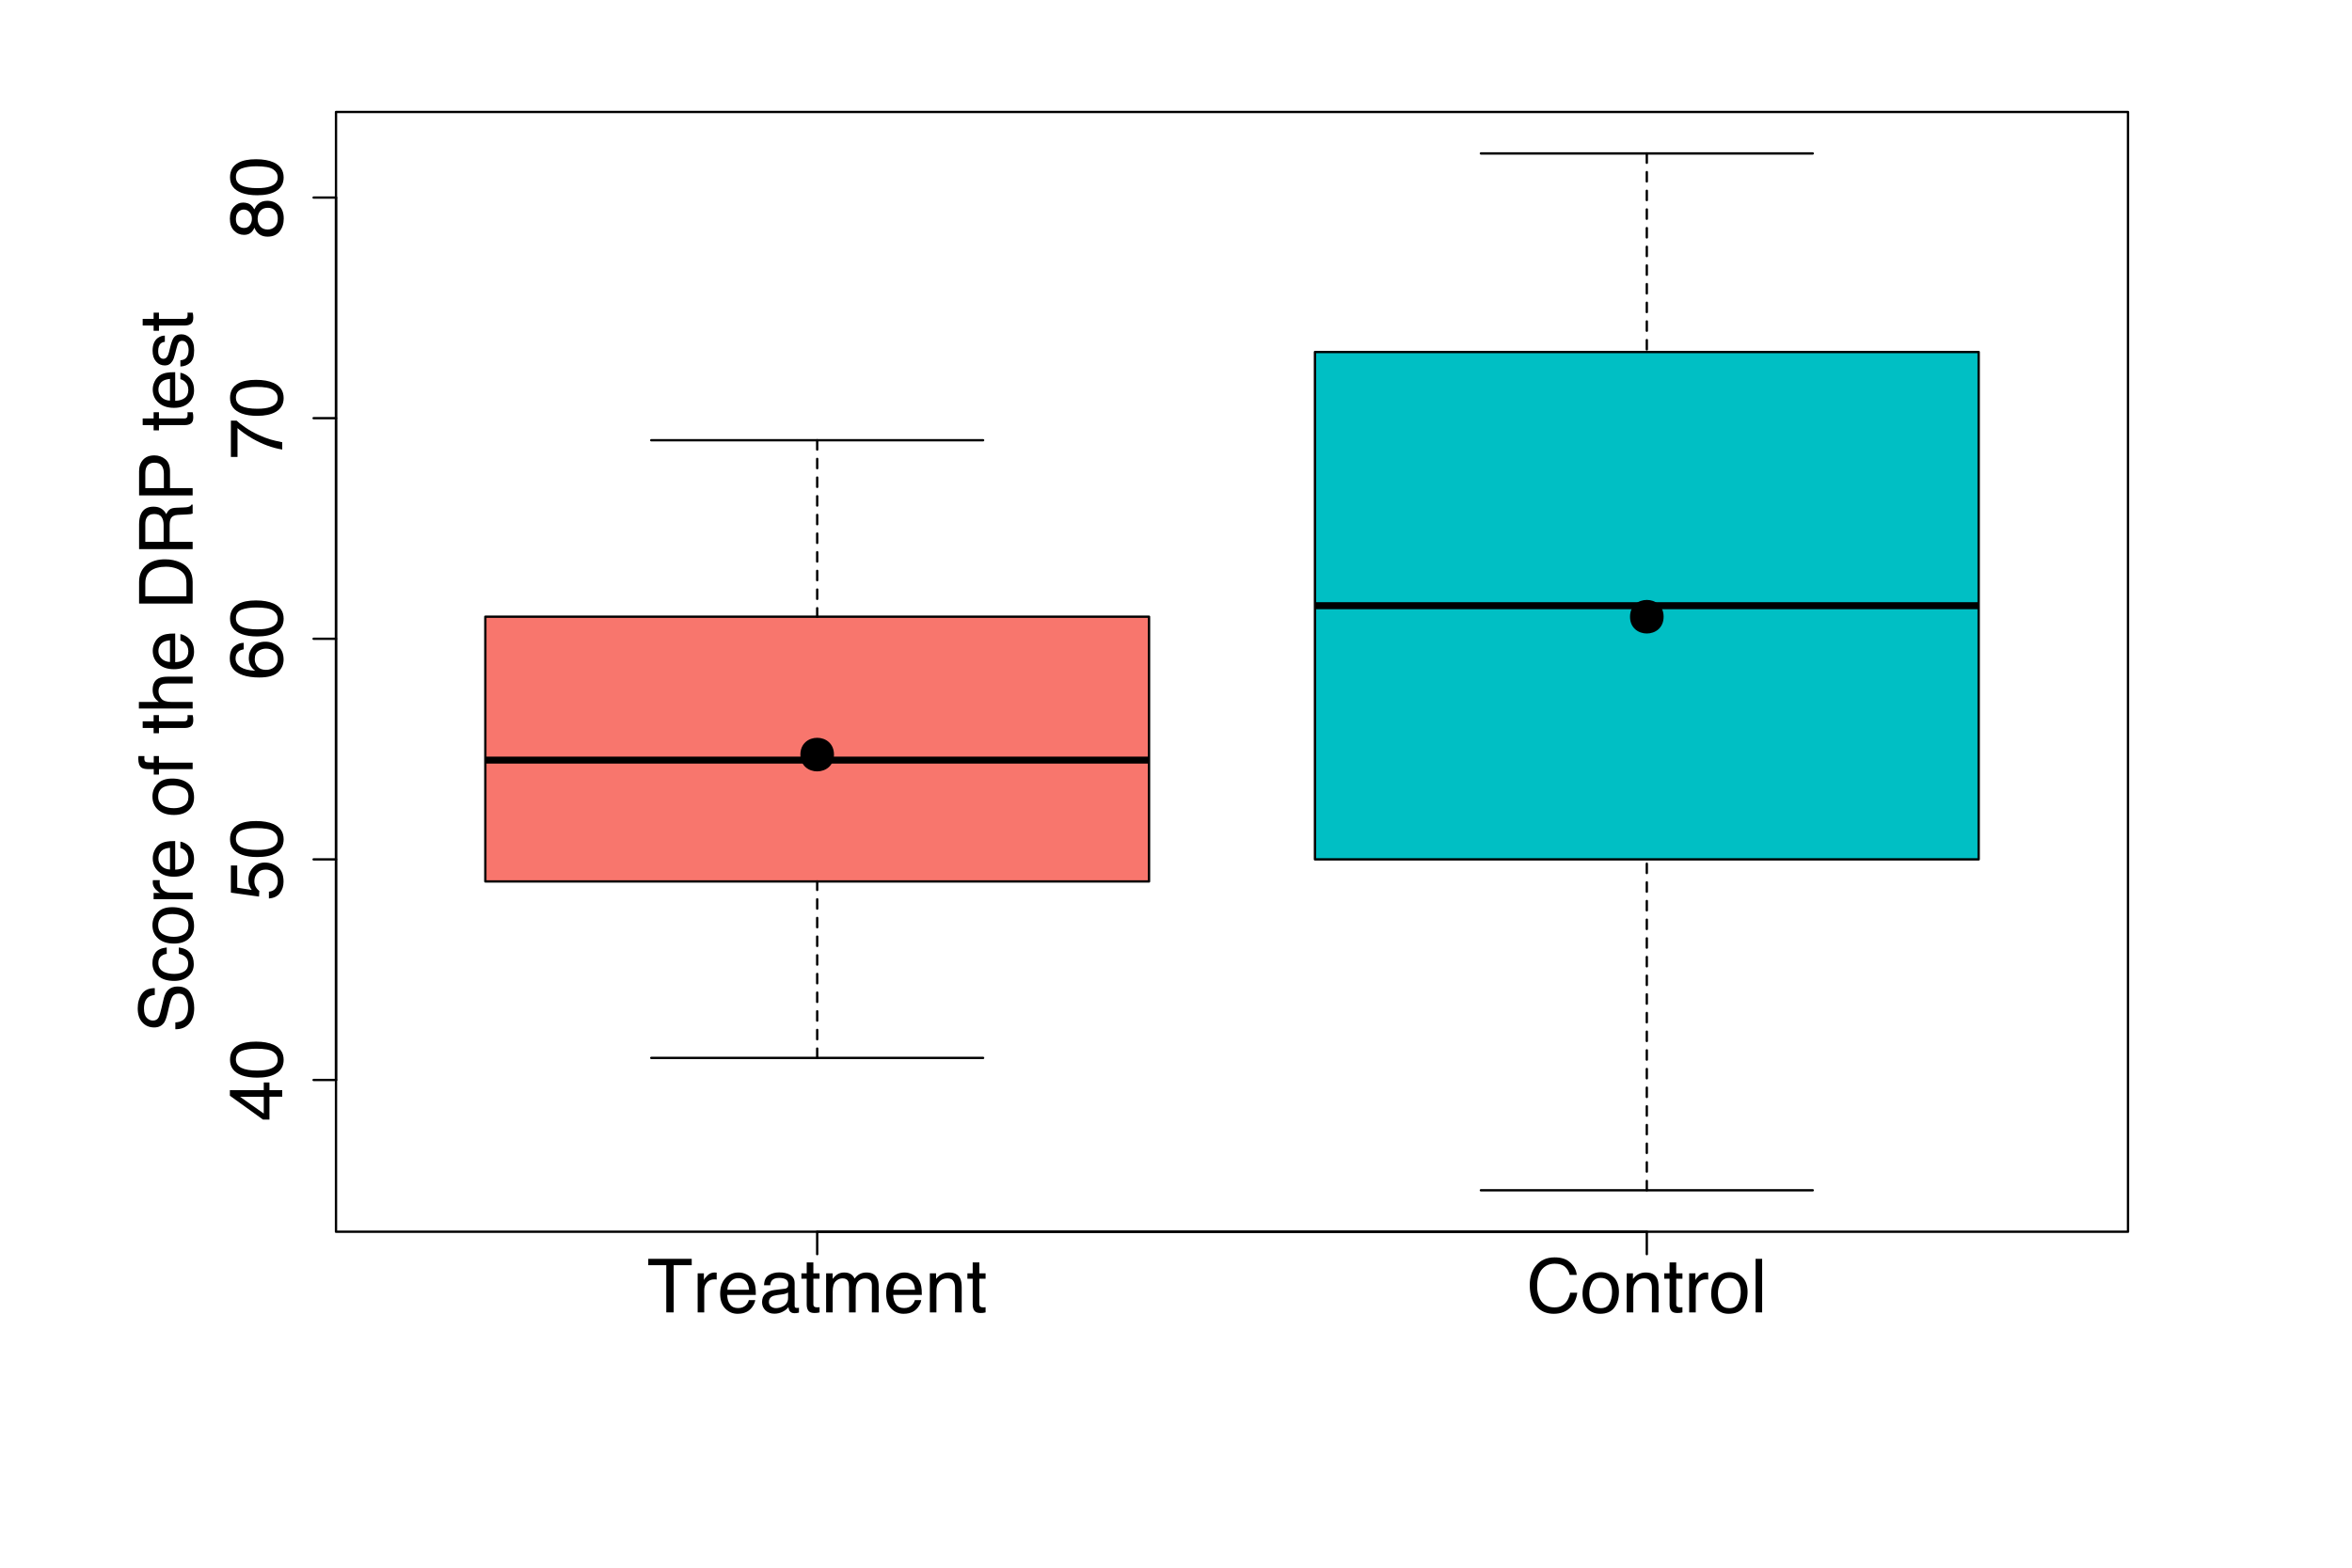
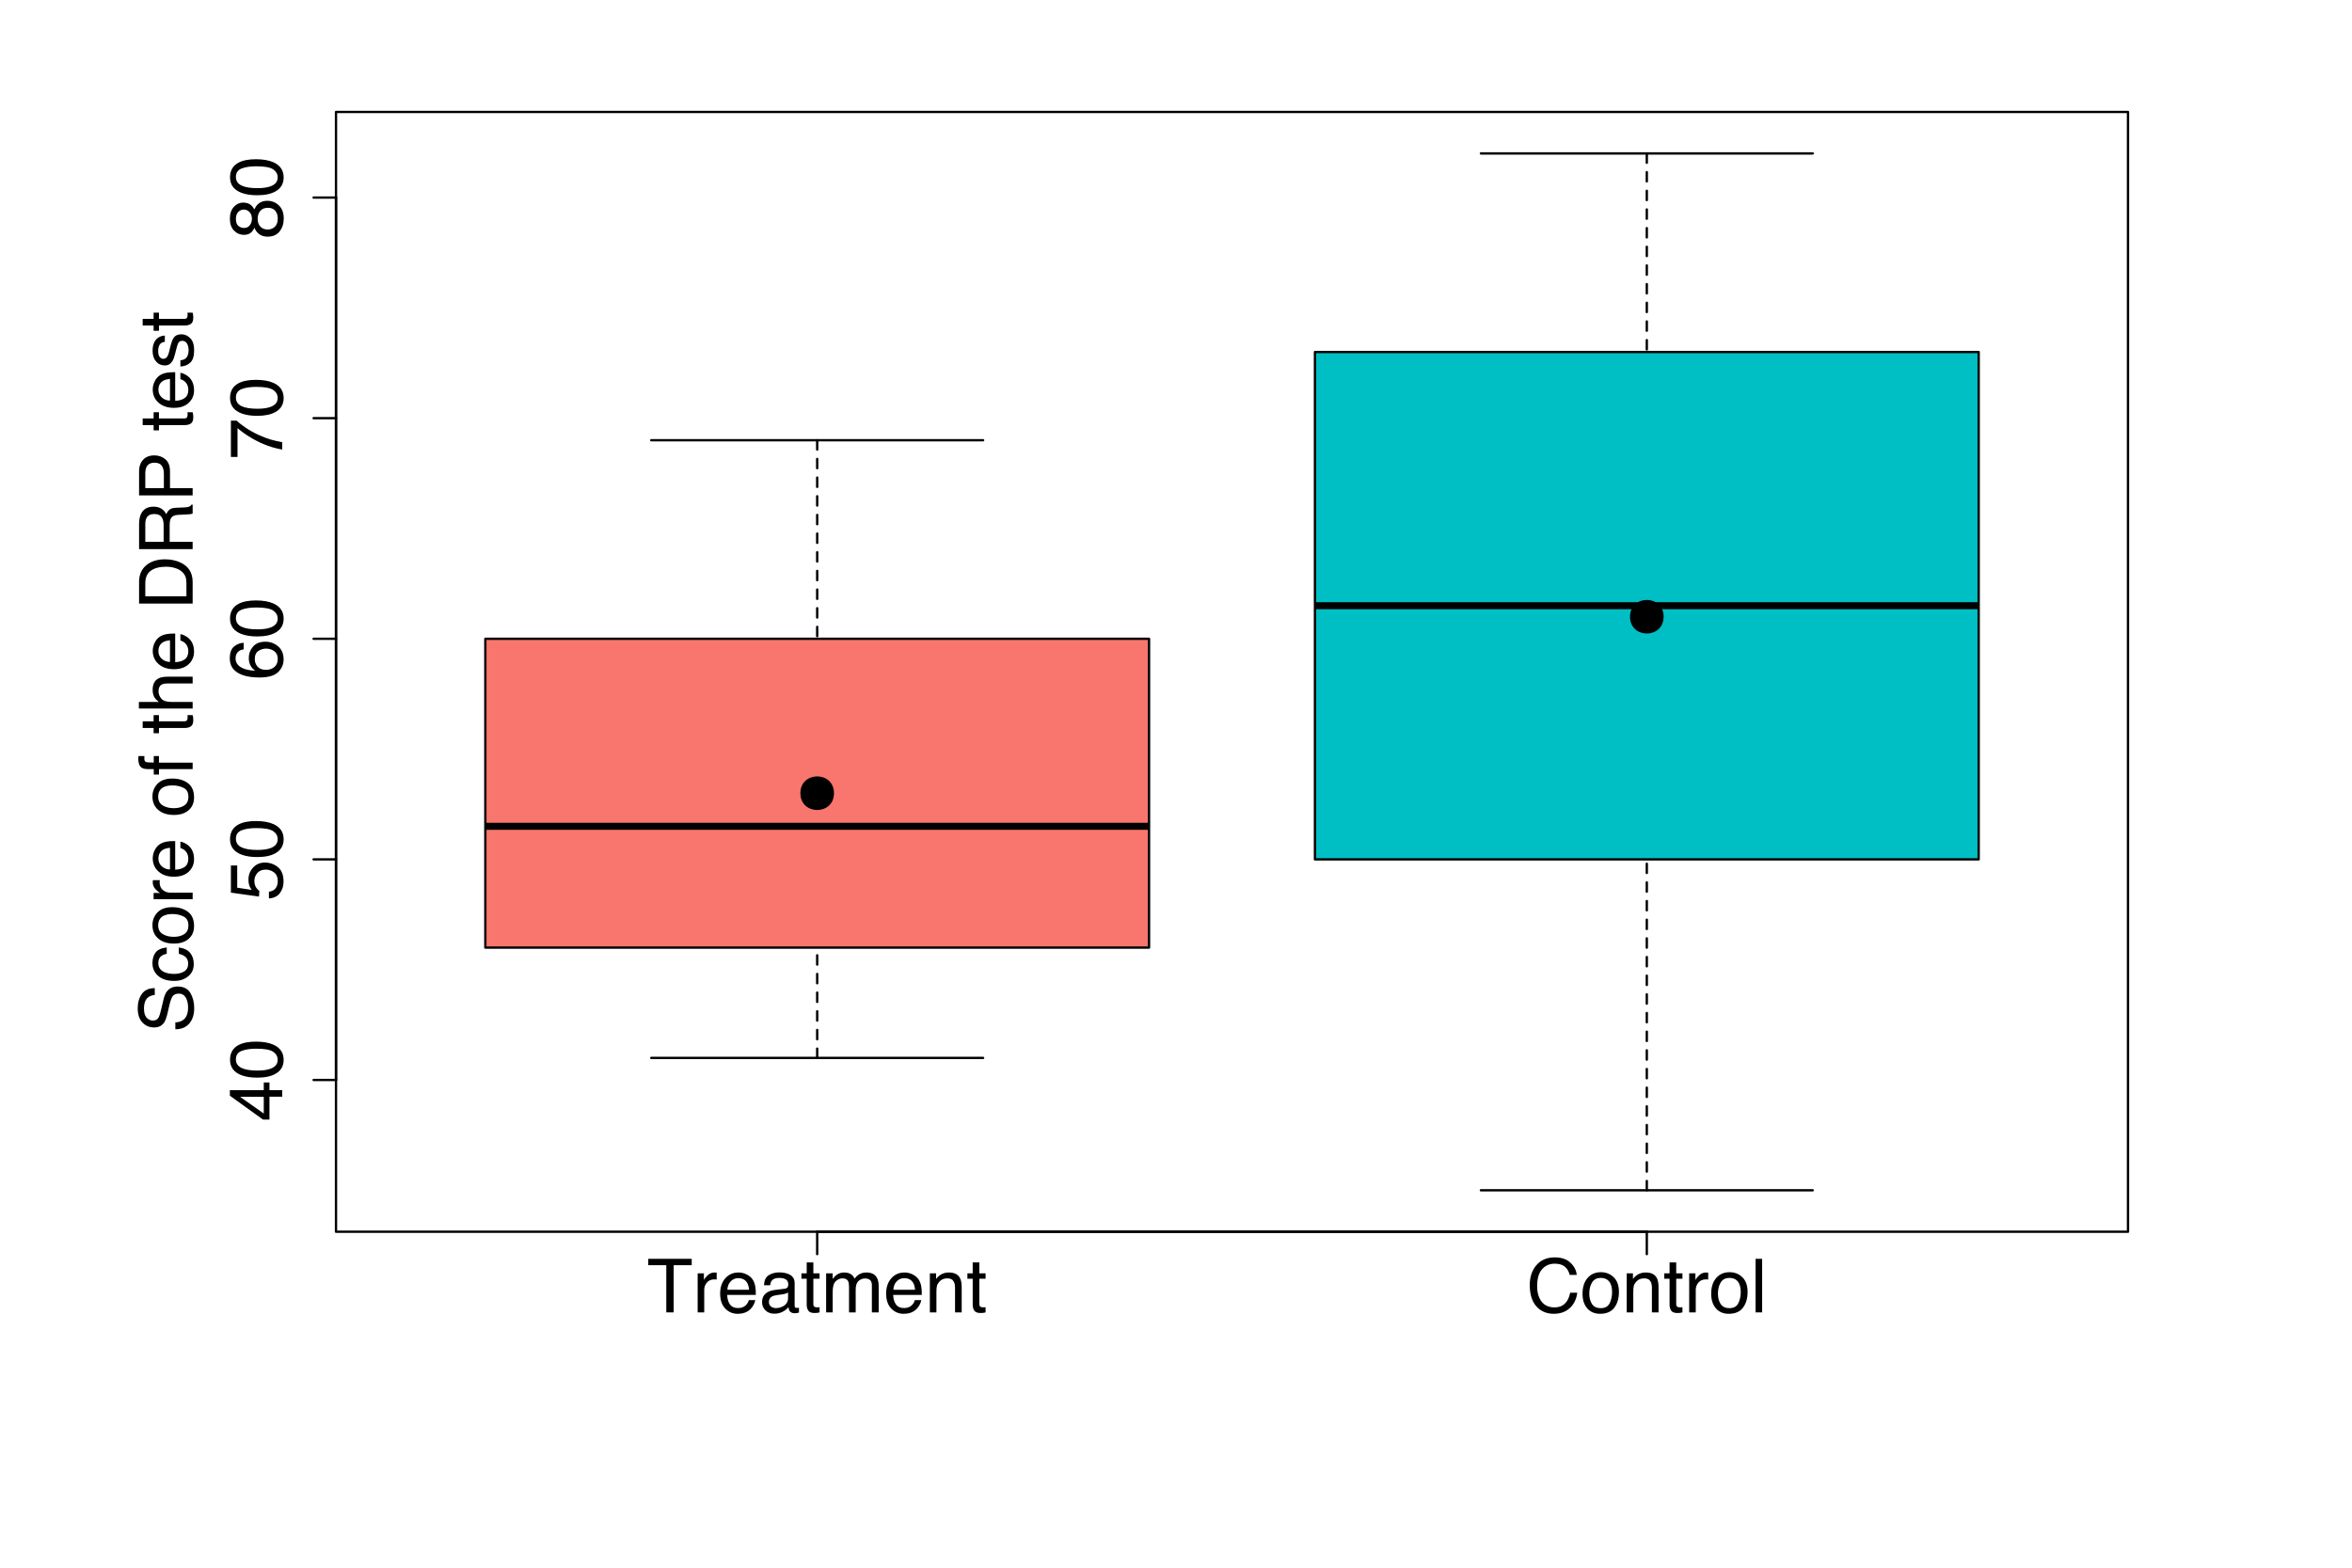
<svg xmlns="http://www.w3.org/2000/svg" xmlns:xlink="http://www.w3.org/1999/xlink" width="756pt" height="504pt" viewBox="0 0 756 504" version="1.1">
  <defs>
    <g>
      <symbol overflow="visible" id="glyph0-0">
        <path style="stroke:none;" d="M 0.781 0 L 0.781 -17.219 L 14.438 -17.219 L 14.438 0 Z M 12.281 -2.156 L 12.281 -15.062 L 2.938 -15.062 L 2.938 -2.156 Z M 12.281 -2.156 " />
      </symbol>
      <symbol overflow="visible" id="glyph0-1">
        <path style="stroke:none;" d="M 14.359 -17.219 L 14.359 -15.172 L 8.562 -15.172 L 8.562 0 L 6.188 0 L 6.188 -15.172 L 0.391 -15.172 L 0.391 -17.219 Z M 14.359 -17.219 " />
      </symbol>
      <symbol overflow="visible" id="glyph0-2">
        <path style="stroke:none;" d="M 1.609 -12.547 L 3.609 -12.547 L 3.609 -10.391 C 3.773 -10.805 4.176 -11.316 4.812 -11.922 C 5.457 -12.523 6.195 -12.828 7.031 -12.828 C 7.07 -12.828 7.141 -12.82 7.234 -12.812 C 7.328 -12.812 7.488 -12.801 7.719 -12.781 L 7.719 -10.547 C 7.594 -10.566 7.473 -10.582 7.359 -10.594 C 7.254 -10.602 7.141 -10.609 7.016 -10.609 C 5.953 -10.609 5.133 -10.266 4.562 -9.578 C 4 -8.898 3.719 -8.113 3.719 -7.219 L 3.719 0 L 1.609 0 Z M 1.609 -12.547 " />
      </symbol>
      <symbol overflow="visible" id="glyph0-3">
        <path style="stroke:none;" d="M 6.781 -12.828 C 7.664 -12.828 8.523 -12.617 9.359 -12.203 C 10.203 -11.785 10.844 -11.242 11.281 -10.578 C 11.695 -9.953 11.977 -9.219 12.125 -8.375 C 12.25 -7.789 12.312 -6.867 12.312 -5.609 L 3.109 -5.609 C 3.148 -4.328 3.453 -3.301 4.016 -2.531 C 4.578 -1.77 5.445 -1.391 6.625 -1.391 C 7.727 -1.391 8.609 -1.75 9.266 -2.469 C 9.641 -2.895 9.906 -3.383 10.062 -3.938 L 12.125 -3.938 C 12.07 -3.477 11.891 -2.961 11.578 -2.391 C 11.273 -1.828 10.93 -1.367 10.547 -1.016 C 9.91 -0.391 9.117 0.035 8.172 0.266 C 7.66 0.391 7.086 0.453 6.453 0.453 C 4.891 0.453 3.562 -0.113 2.469 -1.25 C 1.383 -2.395 0.844 -3.988 0.844 -6.031 C 0.844 -8.051 1.391 -9.688 2.484 -10.938 C 3.578 -12.195 5.008 -12.828 6.781 -12.828 Z M 10.141 -7.281 C 10.055 -8.195 9.859 -8.926 9.547 -9.469 C 8.961 -10.488 7.992 -11 6.641 -11 C 5.672 -11 4.859 -10.645 4.203 -9.938 C 3.547 -9.238 3.203 -8.352 3.172 -7.281 Z M 6.578 -12.859 Z M 6.578 -12.859 " />
      </symbol>
      <symbol overflow="visible" id="glyph0-4">
        <path style="stroke:none;" d="M 3.172 -3.344 C 3.172 -2.727 3.391 -2.242 3.828 -1.891 C 4.273 -1.547 4.805 -1.375 5.422 -1.375 C 6.16 -1.375 6.879 -1.547 7.578 -1.891 C 8.742 -2.461 9.328 -3.395 9.328 -4.688 L 9.328 -6.391 C 9.066 -6.223 8.734 -6.082 8.328 -5.969 C 7.922 -5.863 7.523 -5.789 7.141 -5.75 L 5.859 -5.578 C 5.098 -5.473 4.523 -5.312 4.141 -5.094 C 3.492 -4.727 3.172 -4.145 3.172 -3.344 Z M 8.281 -7.609 C 8.758 -7.672 9.082 -7.875 9.25 -8.219 C 9.344 -8.406 9.391 -8.676 9.391 -9.031 C 9.391 -9.75 9.133 -10.27 8.625 -10.594 C 8.113 -10.914 7.379 -11.078 6.422 -11.078 C 5.316 -11.078 4.535 -10.781 4.078 -10.188 C 3.816 -9.852 3.648 -9.363 3.578 -8.719 L 1.609 -8.719 C 1.648 -10.27 2.148 -11.348 3.109 -11.953 C 4.078 -12.555 5.195 -12.859 6.469 -12.859 C 7.945 -12.859 9.145 -12.578 10.062 -12.016 C 10.977 -11.453 11.438 -10.578 11.438 -9.391 L 11.438 -2.156 C 11.438 -1.938 11.477 -1.758 11.562 -1.625 C 11.656 -1.5 11.848 -1.438 12.141 -1.438 C 12.234 -1.438 12.336 -1.441 12.453 -1.453 C 12.578 -1.461 12.703 -1.477 12.828 -1.5 L 12.828 0.062 C 12.504 0.156 12.254 0.211 12.078 0.234 C 11.91 0.254 11.676 0.266 11.375 0.266 C 10.656 0.266 10.129 0.008 9.797 -0.5 C 9.629 -0.781 9.508 -1.172 9.438 -1.672 C 9.008 -1.109 8.391 -0.617 7.578 -0.203 C 6.773 0.211 5.891 0.422 4.922 0.422 C 3.754 0.422 2.801 0.066 2.062 -0.641 C 1.332 -1.348 0.969 -2.234 0.969 -3.297 C 0.969 -4.461 1.328 -5.363 2.047 -6 C 2.773 -6.645 3.727 -7.039 4.906 -7.188 Z M 6.531 -12.859 Z M 6.531 -12.859 " />
      </symbol>
      <symbol overflow="visible" id="glyph0-5">
        <path style="stroke:none;" d="M 1.969 -16.062 L 4.109 -16.062 L 4.109 -12.547 L 6.109 -12.547 L 6.109 -10.828 L 4.109 -10.828 L 4.109 -2.641 C 4.109 -2.203 4.254 -1.91 4.547 -1.766 C 4.711 -1.672 4.988 -1.625 5.375 -1.625 C 5.469 -1.625 5.57 -1.625 5.688 -1.625 C 5.812 -1.633 5.953 -1.648 6.109 -1.672 L 6.109 0 C 5.867 0.07 5.613 0.125 5.344 0.156 C 5.082 0.188 4.801 0.203 4.5 0.203 C 3.52 0.203 2.852 -0.047 2.5 -0.547 C 2.145 -1.055 1.969 -1.711 1.969 -2.516 L 1.969 -10.828 L 0.266 -10.828 L 0.266 -12.547 L 1.969 -12.547 Z M 1.969 -16.062 " />
      </symbol>
      <symbol overflow="visible" id="glyph0-6">
        <path style="stroke:none;" d="M 1.547 -12.547 L 3.641 -12.547 L 3.641 -10.766 C 4.141 -11.391 4.594 -11.844 5 -12.125 C 5.688 -12.594 6.473 -12.828 7.359 -12.828 C 8.359 -12.828 9.164 -12.582 9.781 -12.094 C 10.125 -11.812 10.438 -11.398 10.719 -10.859 C 11.188 -11.523 11.734 -12.02 12.359 -12.344 C 12.992 -12.664 13.707 -12.828 14.5 -12.828 C 16.188 -12.828 17.332 -12.219 17.938 -11 C 18.27 -10.344 18.438 -9.461 18.438 -8.359 L 18.438 0 L 16.25 0 L 16.25 -8.719 C 16.25 -9.551 16.035 -10.125 15.609 -10.438 C 15.191 -10.75 14.688 -10.906 14.094 -10.906 C 13.258 -10.906 12.539 -10.629 11.938 -10.078 C 11.344 -9.523 11.047 -8.598 11.047 -7.297 L 11.047 0 L 8.906 0 L 8.906 -8.188 C 8.906 -9.039 8.805 -9.664 8.609 -10.062 C 8.285 -10.645 7.688 -10.938 6.812 -10.938 C 6.008 -10.938 5.281 -10.625 4.625 -10 C 3.977 -9.383 3.656 -8.27 3.656 -6.656 L 3.656 0 L 1.547 0 Z M 1.547 -12.547 " />
      </symbol>
      <symbol overflow="visible" id="glyph0-7">
        <path style="stroke:none;" d="M 1.547 -12.547 L 3.547 -12.547 L 3.547 -10.766 C 4.141 -11.504 4.77 -12.031 5.438 -12.344 C 6.102 -12.664 6.844 -12.828 7.656 -12.828 C 9.438 -12.828 10.641 -12.207 11.266 -10.969 C 11.609 -10.289 11.781 -9.316 11.781 -8.047 L 11.781 0 L 9.641 0 L 9.641 -7.906 C 9.641 -8.676 9.523 -9.297 9.297 -9.766 C 8.922 -10.547 8.238 -10.938 7.25 -10.938 C 6.75 -10.938 6.344 -10.883 6.031 -10.781 C 5.445 -10.613 4.938 -10.27 4.5 -9.75 C 4.145 -9.332 3.914 -8.906 3.812 -8.469 C 3.707 -8.031 3.656 -7.398 3.656 -6.578 L 3.656 0 L 1.547 0 Z M 6.5 -12.859 Z M 6.5 -12.859 " />
      </symbol>
      <symbol overflow="visible" id="glyph0-8">
        <path style="stroke:none;" d="M 9.078 -17.688 C 11.266 -17.688 12.957 -17.109 14.156 -15.953 C 15.363 -14.805 16.031 -13.504 16.156 -12.047 L 13.891 -12.047 C 13.629 -13.16 13.113 -14.039 12.344 -14.688 C 11.57 -15.332 10.492 -15.656 9.109 -15.656 C 7.41 -15.656 6.039 -15.055 5 -13.859 C 3.957 -12.672 3.438 -10.848 3.438 -8.391 C 3.438 -6.379 3.906 -4.742 4.844 -3.484 C 5.789 -2.234 7.195 -1.609 9.062 -1.609 C 10.781 -1.609 12.086 -2.27 12.984 -3.594 C 13.461 -4.281 13.816 -5.191 14.047 -6.328 L 16.328 -6.328 C 16.117 -4.516 15.445 -2.992 14.312 -1.766 C 12.945 -0.285 11.102 0.453 8.781 0.453 C 6.781 0.453 5.098 -0.156 3.734 -1.375 C 1.953 -2.977 1.062 -5.453 1.062 -8.797 C 1.062 -11.328 1.734 -13.406 3.078 -15.031 C 4.523 -16.801 6.523 -17.688 9.078 -17.688 Z M 8.609 -17.688 Z M 8.609 -17.688 " />
      </symbol>
      <symbol overflow="visible" id="glyph0-9">
        <path style="stroke:none;" d="M 6.531 -1.359 C 7.926 -1.359 8.883 -1.883 9.406 -2.938 C 9.926 -4 10.188 -5.18 10.188 -6.484 C 10.188 -7.648 10 -8.602 9.625 -9.344 C 9.031 -10.5 8.004 -11.078 6.547 -11.078 C 5.266 -11.078 4.328 -10.582 3.734 -9.594 C 3.148 -8.613 2.859 -7.426 2.859 -6.031 C 2.859 -4.695 3.148 -3.582 3.734 -2.688 C 4.328 -1.801 5.258 -1.359 6.531 -1.359 Z M 6.609 -12.922 C 8.223 -12.922 9.586 -12.379 10.703 -11.297 C 11.828 -10.223 12.391 -8.641 12.391 -6.547 C 12.391 -4.516 11.895 -2.836 10.906 -1.516 C 9.926 -0.203 8.398 0.453 6.328 0.453 C 4.598 0.453 3.223 -0.129 2.203 -1.297 C 1.191 -2.461 0.688 -4.031 0.688 -6 C 0.688 -8.113 1.223 -9.797 2.297 -11.047 C 3.367 -12.297 4.805 -12.922 6.609 -12.922 Z M 6.547 -12.859 Z M 6.547 -12.859 " />
      </symbol>
      <symbol overflow="visible" id="glyph0-10">
        <path style="stroke:none;" d="M 1.609 -17.219 L 3.719 -17.219 L 3.719 0 L 1.609 0 Z M 1.609 -17.219 " />
      </symbol>
      <symbol overflow="visible" id="glyph1-0">
        <path style="stroke:none;" d="M 0 -0.781 L -17.219 -0.781 L -17.219 -14.438 L 0 -14.438 Z M -2.156 -12.281 L -15.062 -12.281 L -15.062 -2.938 L -2.156 -2.938 Z M -2.156 -12.281 " />
      </symbol>
      <symbol overflow="visible" id="glyph1-1">
        <path style="stroke:none;" d="M -5.938 -7.938 L -13.547 -7.938 L -5.938 -2.562 Z M 0 -7.969 L -4.109 -7.969 L -4.109 -0.609 L -6.172 -0.609 L -16.828 -8.297 L -16.828 -10.078 L -5.938 -10.078 L -5.938 -12.547 L -4.109 -12.547 L -4.109 -10.078 L 0 -10.078 Z M 0 -7.969 " />
      </symbol>
      <symbol overflow="visible" id="glyph1-2">
        <path style="stroke:none;" d="M -16.781 -6.5 C -16.781 -8.664 -15.883 -10.234 -14.094 -11.203 C -12.719 -11.953 -10.828 -12.328 -8.422 -12.328 C -6.141 -12.328 -4.25 -11.988 -2.75 -11.312 C -0.613 -10.32 0.453 -8.711 0.453 -6.484 C 0.453 -4.461 -0.422 -2.961 -2.172 -1.984 C -3.629 -1.16 -5.586 -0.75 -8.047 -0.75 C -9.953 -0.75 -11.594 -0.992 -12.969 -1.484 C -15.508 -2.41 -16.781 -4.082 -16.781 -6.5 Z M -1.469 -6.469 C -1.469 -7.562 -1.953 -8.43 -2.922 -9.078 C -3.891 -9.734 -5.691 -10.062 -8.328 -10.062 C -10.234 -10.062 -11.801 -9.828 -13.031 -9.359 C -14.27 -8.891 -14.891 -7.977 -14.891 -6.625 C -14.891 -5.383 -14.301 -4.473 -13.125 -3.891 C -11.957 -3.316 -10.238 -3.031 -7.969 -3.031 C -6.258 -3.031 -4.883 -3.219 -3.844 -3.594 C -2.258 -4.156 -1.469 -5.113 -1.469 -6.469 Z M -1.469 -6.469 " />
      </symbol>
      <symbol overflow="visible" id="glyph1-3">
        <path style="stroke:none;" d="M -4.281 -2.969 C -3.07 -3.102 -2.238 -3.66 -1.781 -4.641 C -1.551 -5.141 -1.438 -5.719 -1.438 -6.375 C -1.438 -7.625 -1.832 -8.551 -2.625 -9.156 C -3.426 -9.758 -4.312 -10.062 -5.281 -10.062 C -6.445 -10.062 -7.348 -9.703 -7.984 -8.984 C -8.629 -8.266 -8.953 -7.406 -8.953 -6.406 C -8.953 -5.688 -8.812 -5.066 -8.531 -4.547 C -8.25 -4.023 -7.859 -3.582 -7.359 -3.219 L -7.469 -1.391 L -16.5 -2.656 L -16.5 -11.375 L -14.469 -11.375 L -14.469 -4.25 L -9.797 -3.531 C -10.098 -3.914 -10.32 -4.285 -10.469 -4.641 C -10.727 -5.266 -10.859 -5.988 -10.859 -6.812 C -10.859 -8.352 -10.359 -9.656 -9.359 -10.719 C -8.367 -11.789 -7.113 -12.328 -5.594 -12.328 C -4.008 -12.328 -2.609 -11.836 -1.391 -10.859 C -0.18 -9.879 0.422 -8.316 0.422 -6.172 C 0.422 -4.797 0.035 -3.582 -0.734 -2.531 C -1.504 -1.488 -2.688 -0.906 -4.281 -0.781 Z M -4.281 -2.969 " />
      </symbol>
      <symbol overflow="visible" id="glyph1-4">
        <path style="stroke:none;" d="M -16.859 -7.016 C -16.859 -8.891 -16.367 -10.195 -15.391 -10.938 C -14.422 -11.676 -13.422 -12.047 -12.391 -12.047 L -12.391 -9.969 C -13.055 -9.844 -13.578 -9.641 -13.953 -9.359 C -14.648 -8.859 -15 -8.094 -15 -7.062 C -15 -5.875 -14.453 -4.93 -13.359 -4.234 C -12.273 -3.547 -10.719 -3.16 -8.688 -3.078 C -9.395 -3.566 -9.926 -4.176 -10.281 -4.906 C -10.594 -5.582 -10.75 -6.332 -10.75 -7.156 C -10.75 -8.562 -10.297 -9.785 -9.391 -10.828 C -8.492 -11.879 -7.156 -12.406 -5.375 -12.406 C -3.852 -12.406 -2.504 -11.91 -1.328 -10.922 C -0.148 -9.93 0.438 -8.52 0.438 -6.688 C 0.438 -5.113 -0.156 -3.754 -1.344 -2.609 C -2.539 -1.473 -4.551 -0.906 -7.375 -0.906 C -9.457 -0.906 -11.227 -1.16 -12.688 -1.672 C -15.469 -2.641 -16.859 -4.422 -16.859 -7.016 Z M -1.438 -6.875 C -1.438 -7.977 -1.812 -8.805 -2.562 -9.359 C -3.312 -9.91 -4.191 -10.188 -5.203 -10.188 C -6.066 -10.188 -6.883 -9.938 -7.656 -9.438 C -8.438 -8.945 -8.828 -8.055 -8.828 -6.766 C -8.828 -5.859 -8.523 -5.062 -7.922 -4.375 C -7.316 -3.695 -6.41 -3.359 -5.203 -3.359 C -4.141 -3.359 -3.242 -3.664 -2.516 -4.281 C -1.797 -4.906 -1.438 -5.77 -1.438 -6.875 Z M -1.438 -6.875 " />
      </symbol>
      <symbol overflow="visible" id="glyph1-5">
        <path style="stroke:none;" d="M -16.5 -12.547 L -14.656 -12.547 C -14.133 -12.016 -13.223 -11.301 -11.922 -10.406 C -10.629 -9.508 -9.234 -8.719 -7.734 -8.031 C -6.273 -7.352 -4.941 -6.836 -3.734 -6.484 C -2.961 -6.254 -1.719 -5.961 0 -5.609 L 0 -3.266 C -3.207 -3.797 -6.395 -4.969 -9.562 -6.781 C -11.426 -7.852 -13.031 -8.977 -14.375 -10.156 L -14.375 -0.875 L -16.5 -0.875 Z M -16.5 -12.547 " />
      </symbol>
      <symbol overflow="visible" id="glyph1-6">
        <path style="stroke:none;" d="M -9.75 -6.531 C -9.75 -7.457 -10.008 -8.18 -10.531 -8.703 C -11.051 -9.234 -11.672 -9.5 -12.391 -9.5 C -13.016 -9.5 -13.586 -9.25 -14.109 -8.75 C -14.629 -8.25 -14.891 -7.484 -14.891 -6.453 C -14.891 -5.441 -14.629 -4.707 -14.109 -4.25 C -13.586 -3.801 -12.973 -3.578 -12.266 -3.578 C -11.484 -3.578 -10.867 -3.867 -10.422 -4.453 C -9.973 -5.035 -9.75 -5.727 -9.75 -6.531 Z M -1.438 -6.656 C -1.438 -7.633 -1.703 -8.445 -2.234 -9.094 C -2.766 -9.738 -3.551 -10.062 -4.594 -10.062 C -5.676 -10.062 -6.5 -9.727 -7.062 -9.062 C -7.625 -8.395 -7.906 -7.539 -7.906 -6.5 C -7.906 -5.5 -7.617 -4.676 -7.047 -4.031 C -6.473 -3.395 -5.68 -3.078 -4.672 -3.078 C -3.797 -3.078 -3.035 -3.367 -2.391 -3.953 C -1.754 -4.535 -1.438 -5.438 -1.438 -6.656 Z M -8.938 -3.656 C -9.188 -3.07 -9.484 -2.613 -9.828 -2.281 C -10.453 -1.664 -11.266 -1.359 -12.266 -1.359 C -13.516 -1.359 -14.586 -1.812 -15.484 -2.719 C -16.379 -3.625 -16.828 -4.91 -16.828 -6.578 C -16.828 -8.18 -16.398 -9.441 -15.547 -10.359 C -14.703 -11.273 -13.719 -11.734 -12.594 -11.734 C -11.539 -11.734 -10.691 -11.469 -10.047 -10.938 C -9.68 -10.633 -9.32 -10.172 -8.969 -9.547 C -8.645 -10.242 -8.273 -10.789 -7.859 -11.188 C -7.078 -11.938 -6.062 -12.312 -4.812 -12.312 C -3.344 -12.312 -2.094 -11.812 -1.062 -10.812 C -0.031 -9.82 0.484 -8.422 0.484 -6.609 C 0.484 -4.973 0.039 -3.594 -0.844 -2.469 C -1.738 -1.344 -3.031 -0.781 -4.719 -0.781 C -5.707 -0.781 -6.562 -1.02 -7.281 -1.5 C -8.008 -1.988 -8.562 -2.707 -8.938 -3.656 Z M -8.938 -3.656 " />
      </symbol>
      <symbol overflow="visible" id="glyph1-7">
        <path style="stroke:none;" d="M -5.562 -3.359 C -4.582 -3.41 -3.785 -3.641 -3.172 -4.047 C -2.035 -4.816 -1.469 -6.18 -1.469 -8.141 C -1.469 -9.016 -1.594 -9.812 -1.844 -10.531 C -2.32 -11.914 -3.188 -12.609 -4.438 -12.609 C -5.375 -12.609 -6.047 -12.316 -6.453 -11.734 C -6.836 -11.141 -7.176 -10.207 -7.469 -8.938 L -8 -6.609 C -8.344 -5.086 -8.719 -4.008 -9.125 -3.375 C -9.844 -2.281 -10.922 -1.734 -12.359 -1.734 C -13.898 -1.734 -15.164 -2.27 -16.156 -3.344 C -17.156 -4.414 -17.656 -5.93 -17.656 -7.891 C -17.656 -9.691 -17.219 -11.223 -16.344 -12.484 C -15.469 -13.742 -14.078 -14.375 -12.172 -14.375 L -12.172 -12.188 C -13.086 -12.07 -13.789 -11.82 -14.281 -11.438 C -15.188 -10.727 -15.641 -9.52 -15.641 -7.812 C -15.641 -6.438 -15.348 -5.445 -14.766 -4.844 C -14.191 -4.25 -13.52 -3.953 -12.75 -3.953 C -11.906 -3.953 -11.289 -4.301 -10.906 -5 C -10.656 -5.469 -10.344 -6.516 -9.969 -8.141 L -9.406 -10.547 C -9.145 -11.711 -8.785 -12.613 -8.328 -13.25 C -7.516 -14.344 -6.344 -14.891 -4.812 -14.891 C -2.906 -14.891 -1.539 -14.191 -0.719 -12.797 C 0.094 -11.41 0.5 -9.801 0.5 -7.969 C 0.5 -5.832 -0.047 -4.156 -1.141 -2.938 C -2.223 -1.727 -3.695 -1.133 -5.562 -1.156 Z M -17.688 -8.062 Z M -17.688 -8.062 " />
      </symbol>
      <symbol overflow="visible" id="glyph1-8">
        <path style="stroke:none;" d="M -12.922 -6.391 C -12.922 -7.805 -12.578 -8.957 -11.891 -9.844 C -11.203 -10.727 -10.016 -11.258 -8.328 -11.438 L -8.328 -9.391 C -9.109 -9.266 -9.754 -8.977 -10.266 -8.531 C -10.773 -8.082 -11.031 -7.367 -11.031 -6.391 C -11.031 -5.047 -10.375 -4.082 -9.062 -3.5 C -8.207 -3.125 -7.156 -2.938 -5.906 -2.938 C -4.645 -2.938 -3.582 -3.203 -2.719 -3.734 C -1.863 -4.266 -1.438 -5.102 -1.438 -6.25 C -1.438 -7.125 -1.703 -7.816 -2.234 -8.328 C -2.773 -8.836 -3.508 -9.191 -4.438 -9.391 L -4.438 -11.438 C -2.781 -11.207 -1.566 -10.625 -0.797 -9.688 C -0.023 -8.75 0.359 -7.547 0.359 -6.078 C 0.359 -4.441 -0.238 -3.133 -1.438 -2.156 C -2.633 -1.176 -4.133 -0.688 -5.938 -0.688 C -8.133 -0.688 -9.848 -1.223 -11.078 -2.297 C -12.305 -3.367 -12.922 -4.734 -12.922 -6.391 Z M -12.859 -6.062 Z M -12.859 -6.062 " />
      </symbol>
      <symbol overflow="visible" id="glyph1-9">
        <path style="stroke:none;" d="M -1.359 -6.531 C -1.359 -7.926 -1.883 -8.883 -2.938 -9.406 C -4 -9.926 -5.18 -10.188 -6.484 -10.188 C -7.648 -10.188 -8.602 -10 -9.344 -9.625 C -10.5 -9.031 -11.078 -8.004 -11.078 -6.547 C -11.078 -5.266 -10.582 -4.328 -9.594 -3.734 C -8.613 -3.148 -7.426 -2.859 -6.031 -2.859 C -4.695 -2.859 -3.582 -3.148 -2.688 -3.734 C -1.801 -4.328 -1.359 -5.258 -1.359 -6.531 Z M -12.922 -6.609 C -12.922 -8.223 -12.379 -9.586 -11.297 -10.703 C -10.223 -11.828 -8.641 -12.391 -6.547 -12.391 C -4.516 -12.391 -2.836 -11.895 -1.516 -10.906 C -0.203 -9.926 0.453 -8.398 0.453 -6.328 C 0.453 -4.598 -0.129 -3.223 -1.297 -2.203 C -2.461 -1.191 -4.031 -0.688 -6 -0.688 C -8.113 -0.688 -9.797 -1.223 -11.047 -2.297 C -12.297 -3.367 -12.922 -4.805 -12.922 -6.609 Z M -12.859 -6.547 Z M -12.859 -6.547 " />
      </symbol>
      <symbol overflow="visible" id="glyph1-10">
        <path style="stroke:none;" d="M -12.547 -1.609 L -12.547 -3.609 L -10.391 -3.609 C -10.805 -3.773 -11.316 -4.176 -11.922 -4.812 C -12.523 -5.457 -12.828 -6.195 -12.828 -7.031 C -12.828 -7.07 -12.82 -7.141 -12.812 -7.234 C -12.812 -7.328 -12.801 -7.488 -12.781 -7.719 L -10.547 -7.719 C -10.566 -7.594 -10.582 -7.473 -10.594 -7.359 C -10.602 -7.254 -10.609 -7.141 -10.609 -7.016 C -10.609 -5.953 -10.266 -5.133 -9.578 -4.562 C -8.898 -4 -8.113 -3.719 -7.219 -3.719 L 0 -3.719 L 0 -1.609 Z M -12.547 -1.609 " />
      </symbol>
      <symbol overflow="visible" id="glyph1-11">
        <path style="stroke:none;" d="M -12.828 -6.781 C -12.828 -7.664 -12.617 -8.523 -12.203 -9.359 C -11.785 -10.203 -11.242 -10.844 -10.578 -11.281 C -9.953 -11.695 -9.219 -11.977 -8.375 -12.125 C -7.789 -12.25 -6.867 -12.312 -5.609 -12.312 L -5.609 -3.109 C -4.328 -3.148 -3.301 -3.453 -2.531 -4.016 C -1.77 -4.578 -1.391 -5.445 -1.391 -6.625 C -1.391 -7.727 -1.75 -8.609 -2.469 -9.266 C -2.895 -9.641 -3.383 -9.906 -3.938 -10.062 L -3.938 -12.125 C -3.477 -12.07 -2.961 -11.891 -2.391 -11.578 C -1.828 -11.273 -1.367 -10.93 -1.016 -10.547 C -0.391 -9.91 0.035 -9.117 0.266 -8.172 C 0.391 -7.66 0.453 -7.086 0.453 -6.453 C 0.453 -4.891 -0.113 -3.562 -1.25 -2.469 C -2.395 -1.383 -3.988 -0.844 -6.031 -0.844 C -8.051 -0.844 -9.688 -1.391 -10.938 -2.484 C -12.195 -3.578 -12.828 -5.008 -12.828 -6.781 Z M -7.281 -10.141 C -8.195 -10.055 -8.926 -9.859 -9.469 -9.547 C -10.488 -8.961 -11 -7.992 -11 -6.641 C -11 -5.672 -10.645 -4.859 -9.938 -4.203 C -9.238 -3.547 -8.352 -3.203 -7.281 -3.172 Z M -12.859 -6.578 Z M -12.859 -6.578 " />
      </symbol>
      <symbol overflow="visible" id="glyph1-12">
        <path style="stroke:none;" d="" />
      </symbol>
      <symbol overflow="visible" id="glyph1-13">
        <path style="stroke:none;" d="M -14.469 -2.078 C -15.344 -2.109 -15.984 -2.258 -16.391 -2.531 C -17.109 -3.02 -17.469 -3.969 -17.469 -5.375 C -17.469 -5.508 -17.461 -5.645 -17.453 -5.781 C -17.441 -5.926 -17.43 -6.086 -17.422 -6.266 L -15.5 -6.266 C -15.508 -6.047 -15.516 -5.891 -15.516 -5.797 C -15.523 -5.703 -15.531 -5.609 -15.531 -5.516 C -15.531 -4.879 -15.363 -4.5 -15.031 -4.375 C -14.695 -4.25 -13.852 -4.188 -12.5 -4.188 L -12.5 -6.266 L -10.828 -6.266 L -10.828 -4.156 L 0 -4.156 L 0 -2.078 L -10.828 -2.078 L -10.828 -0.328 L -12.5 -0.328 L -12.5 -2.078 Z M -14.469 -2.078 " />
      </symbol>
      <symbol overflow="visible" id="glyph1-14">
        <path style="stroke:none;" d="M -16.062 -1.969 L -16.062 -4.109 L -12.547 -4.109 L -12.547 -6.109 L -10.828 -6.109 L -10.828 -4.109 L -2.641 -4.109 C -2.203 -4.109 -1.91 -4.254 -1.766 -4.547 C -1.672 -4.711 -1.625 -4.988 -1.625 -5.375 C -1.625 -5.469 -1.625 -5.57 -1.625 -5.688 C -1.633 -5.812 -1.648 -5.953 -1.672 -6.109 L 0 -6.109 C 0.07 -5.867 0.125 -5.613 0.156 -5.344 C 0.188 -5.082 0.203 -4.801 0.203 -4.5 C 0.203 -3.52 -0.047 -2.852 -0.547 -2.5 C -1.055 -2.145 -1.711 -1.969 -2.516 -1.969 L -10.828 -1.969 L -10.828 -0.266 L -12.547 -0.266 L -12.547 -1.969 Z M -16.062 -1.969 " />
      </symbol>
      <symbol overflow="visible" id="glyph1-15">
        <path style="stroke:none;" d="M -17.281 -1.547 L -17.281 -3.656 L -10.859 -3.656 C -11.484 -4.156 -11.926 -4.602 -12.188 -5 C -12.633 -5.688 -12.859 -6.535 -12.859 -7.547 C -12.859 -9.367 -12.223 -10.602 -10.953 -11.25 C -10.254 -11.602 -9.285 -11.781 -8.047 -11.781 L 0 -11.781 L 0 -9.609 L -7.906 -9.609 C -8.832 -9.609 -9.508 -9.492 -9.938 -9.266 C -10.625 -8.879 -10.969 -8.16 -10.969 -7.109 C -10.969 -6.234 -10.664 -5.438 -10.062 -4.719 C -9.469 -4.008 -8.332 -3.656 -6.656 -3.656 L 0 -3.656 L 0 -1.547 Z M -17.281 -1.547 " />
      </symbol>
      <symbol overflow="visible" id="glyph1-16">
        <path style="stroke:none;" d="M -2 -8.438 C -2 -9.227 -2.078 -9.879 -2.234 -10.391 C -2.547 -11.297 -3.133 -12.035 -4 -12.609 C -4.695 -13.066 -5.586 -13.398 -6.672 -13.609 C -7.316 -13.723 -7.914 -13.781 -8.469 -13.781 C -10.602 -13.781 -12.258 -13.352 -13.438 -12.5 C -14.625 -11.656 -15.219 -10.297 -15.219 -8.422 L -15.219 -4.281 L -2 -4.281 Z M -17.219 -1.938 L -17.219 -8.906 C -17.219 -11.27 -16.379 -13.109 -14.703 -14.422 C -13.18 -15.578 -11.238 -16.156 -8.875 -16.156 C -7.039 -16.156 -5.391 -15.812 -3.922 -15.125 C -1.305 -13.914 0 -11.836 0 -8.891 L 0 -1.938 Z M -17.219 -1.938 " />
      </symbol>
      <symbol overflow="visible" id="glyph1-17">
        <path style="stroke:none;" d="M -9.328 -9.828 C -9.328 -10.922 -9.547 -11.785 -9.984 -12.422 C -10.422 -13.066 -11.211 -13.391 -12.359 -13.391 C -13.578 -13.391 -14.41 -12.941 -14.859 -12.047 C -15.098 -11.566 -15.219 -10.93 -15.219 -10.141 L -15.219 -4.438 L -9.328 -4.438 Z M -17.219 -2.109 L -17.219 -10.078 C -17.219 -11.391 -17.023 -12.473 -16.641 -13.328 C -15.91 -14.941 -14.555 -15.75 -12.578 -15.75 C -11.547 -15.75 -10.703 -15.535 -10.047 -15.109 C -9.391 -14.68 -8.863 -14.086 -8.469 -13.328 C -8.188 -13.992 -7.82 -14.5 -7.375 -14.844 C -6.938 -15.188 -6.219 -15.375 -5.219 -15.406 L -2.906 -15.5 C -2.25 -15.52 -1.758 -15.57 -1.438 -15.656 C -0.895 -15.801 -0.547 -16.051 -0.391 -16.406 L 0 -16.406 L 0 -13.547 C -0.145 -13.473 -0.332 -13.41 -0.562 -13.359 C -0.801 -13.316 -1.258 -13.281 -1.938 -13.25 L -4.812 -13.109 C -5.938 -13.047 -6.688 -12.625 -7.062 -11.844 C -7.281 -11.406 -7.391 -10.707 -7.391 -9.75 L -7.391 -4.438 L 0 -4.438 L 0 -2.109 Z M -17.219 -2.109 " />
      </symbol>
      <symbol overflow="visible" id="glyph1-18">
        <path style="stroke:none;" d="M -17.219 -2.047 L -17.219 -9.797 C -17.219 -11.328 -16.785 -12.562 -15.922 -13.5 C -15.055 -14.438 -13.844 -14.906 -12.281 -14.906 C -10.938 -14.906 -9.766 -14.488 -8.766 -13.656 C -7.773 -12.82 -7.281 -11.535 -7.281 -9.797 L -7.281 -4.391 L 0 -4.391 L 0 -2.047 Z M -12.266 -12.547 C -13.535 -12.547 -14.395 -12.078 -14.844 -11.141 C -15.094 -10.629 -15.219 -9.926 -15.219 -9.031 L -15.219 -4.391 L -9.25 -4.391 L -9.25 -9.031 C -9.25 -10.07 -9.469 -10.914 -9.906 -11.562 C -10.352 -12.219 -11.141 -12.547 -12.266 -12.547 Z M -12.266 -12.547 " />
      </symbol>
      <symbol overflow="visible" id="glyph1-19">
        <path style="stroke:none;" d="M -3.938 -2.797 C -3.238 -2.859 -2.703 -3.035 -2.328 -3.328 C -1.641 -3.859 -1.297 -4.781 -1.297 -6.094 C -1.297 -6.875 -1.469 -7.562 -1.812 -8.156 C -2.156 -8.75 -2.68 -9.047 -3.391 -9.047 C -3.93 -9.047 -4.344 -8.805 -4.625 -8.328 C -4.789 -8.023 -4.988 -7.426 -5.219 -6.531 L -5.641 -4.859 C -5.898 -3.785 -6.195 -2.992 -6.531 -2.484 C -7.102 -1.578 -7.891 -1.125 -8.891 -1.125 C -10.078 -1.125 -11.035 -1.551 -11.766 -2.406 C -12.504 -3.258 -12.875 -4.41 -12.875 -5.859 C -12.875 -7.754 -12.32 -9.117 -11.219 -9.953 C -10.508 -10.473 -9.75 -10.727 -8.938 -10.719 L -8.938 -8.719 C -9.414 -8.676 -9.852 -8.508 -10.25 -8.219 C -10.801 -7.727 -11.078 -6.891 -11.078 -5.703 C -11.078 -4.898 -10.922 -4.289 -10.609 -3.875 C -10.305 -3.469 -9.906 -3.266 -9.406 -3.266 C -8.863 -3.266 -8.426 -3.535 -8.094 -4.078 C -7.906 -4.391 -7.734 -4.852 -7.578 -5.469 L -7.25 -6.859 C -6.875 -8.367 -6.516 -9.383 -6.172 -9.906 C -5.641 -10.727 -4.797 -11.141 -3.641 -11.141 C -2.516 -11.141 -1.547 -10.711 -0.734 -9.859 C 0.078 -9.016 0.484 -7.723 0.484 -5.984 C 0.484 -4.117 0.062 -2.797 -0.781 -2.016 C -1.633 -1.242 -2.688 -0.832 -3.938 -0.781 Z M -12.859 -5.922 Z M -12.859 -5.922 " />
      </symbol>
    </g>
  </defs>
  <g id="surface14">
    <rect x="0" y="0" width="756" height="504" style="fill:rgb(100%,100%,100%);fill-opacity:1;stroke:none;" />
-     <path style=" stroke:none;fill-rule:nonzero;fill:rgb(97.255%,46.275%,42.745%);fill-opacity:1;" d="M 156 283.375 L 369.332 283.375 L 369.332 198.27 L 156 198.27 Z M 156 283.375 " />
-     <path style="fill:none;stroke-width:2.25;stroke-linecap:butt;stroke-linejoin:round;stroke:rgb(0%,0%,0%);stroke-opacity:1;stroke-miterlimit:10;" d="M 156 244.367 L 369.332 244.367 " />
-     <path style="fill:none;stroke-width:0.75;stroke-linecap:round;stroke-linejoin:round;stroke:rgb(0%,0%,0%);stroke-opacity:1;stroke-dasharray:3,3;stroke-miterlimit:10;" d="M 262.668 340.113 L 262.668 283.375 " />
-     <path style="fill:none;stroke-width:0.75;stroke-linecap:round;stroke-linejoin:round;stroke:rgb(0%,0%,0%);stroke-opacity:1;stroke-dasharray:3,3;stroke-miterlimit:10;" d="M 262.668 141.531 L 262.668 198.27 " />
+     <path style=" stroke:none;fill-rule:nonzero;fill:rgb(97.255%,46.275%,42.745%);fill-opacity:1;" d="M 156 304.652 L 369.332 304.652 L 369.332 205.363 L 156 205.363 Z M 156 304.652 " />
+     <path style="fill:none;stroke-width:2.25;stroke-linecap:butt;stroke-linejoin:round;stroke:rgb(0%,0%,0%);stroke-opacity:1;stroke-miterlimit:10;" d="M 156 265.645 L 369.332 265.645 " />
+     <path style="fill:none;stroke-width:0.75;stroke-linecap:round;stroke-linejoin:round;stroke:rgb(0%,0%,0%);stroke-opacity:1;stroke-dasharray:3,3;stroke-miterlimit:10;" d="M 262.668 340.113 L 262.668 304.652 " />
+     <path style="fill:none;stroke-width:0.75;stroke-linecap:round;stroke-linejoin:round;stroke:rgb(0%,0%,0%);stroke-opacity:1;stroke-dasharray:3,3;stroke-miterlimit:10;" d="M 262.668 141.531 L 262.668 205.363 " />
    <path style="fill:none;stroke-width:0.75;stroke-linecap:round;stroke-linejoin:round;stroke:rgb(0%,0%,0%);stroke-opacity:1;stroke-miterlimit:10;" d="M 209.332 340.113 L 316 340.113 " />
    <path style="fill:none;stroke-width:0.75;stroke-linecap:round;stroke-linejoin:round;stroke:rgb(0%,0%,0%);stroke-opacity:1;stroke-miterlimit:10;" d="M 209.332 141.531 L 316 141.531 " />
-     <path style="fill:none;stroke-width:0.75;stroke-linecap:round;stroke-linejoin:round;stroke:rgb(0%,0%,0%);stroke-opacity:1;stroke-miterlimit:10;" d="M 156 283.375 L 369.332 283.375 L 369.332 198.27 L 156 198.27 L 156 283.375 " />
+     <path style="fill:none;stroke-width:0.75;stroke-linecap:round;stroke-linejoin:round;stroke:rgb(0%,0%,0%);stroke-opacity:1;stroke-miterlimit:10;" d="M 156 304.652 L 369.332 304.652 L 369.332 205.363 L 156 205.363 L 156 304.652 " />
    <path style=" stroke:none;fill-rule:nonzero;fill:rgb(0%,74.902%,76.863%);fill-opacity:1;" d="M 422.668 276.285 L 636 276.285 L 636 113.164 L 422.668 113.164 Z M 422.668 276.285 " />
    <path style="fill:none;stroke-width:2.25;stroke-linecap:butt;stroke-linejoin:round;stroke:rgb(0%,0%,0%);stroke-opacity:1;stroke-miterlimit:10;" d="M 422.668 194.723 L 636 194.723 " />
    <path style="fill:none;stroke-width:0.75;stroke-linecap:round;stroke-linejoin:round;stroke:rgb(0%,0%,0%);stroke-opacity:1;stroke-dasharray:3,3;stroke-miterlimit:10;" d="M 529.332 382.668 L 529.332 276.285 " />
    <path style="fill:none;stroke-width:0.75;stroke-linecap:round;stroke-linejoin:round;stroke:rgb(0%,0%,0%);stroke-opacity:1;stroke-dasharray:3,3;stroke-miterlimit:10;" d="M 529.332 49.332 L 529.332 113.164 " />
    <path style="fill:none;stroke-width:0.75;stroke-linecap:round;stroke-linejoin:round;stroke:rgb(0%,0%,0%);stroke-opacity:1;stroke-miterlimit:10;" d="M 476 382.668 L 582.668 382.668 " />
    <path style="fill:none;stroke-width:0.75;stroke-linecap:round;stroke-linejoin:round;stroke:rgb(0%,0%,0%);stroke-opacity:1;stroke-miterlimit:10;" d="M 476 49.332 L 582.668 49.332 " />
    <path style="fill:none;stroke-width:0.75;stroke-linecap:round;stroke-linejoin:round;stroke:rgb(0%,0%,0%);stroke-opacity:1;stroke-miterlimit:10;" d="M 422.668 276.285 L 636 276.285 L 636 113.164 L 422.668 113.164 L 422.668 276.285 " />
    <path style="fill:none;stroke-width:0.75;stroke-linecap:round;stroke-linejoin:round;stroke:rgb(0%,0%,0%);stroke-opacity:1;stroke-miterlimit:10;" d="M 262.668 396 L 529.332 396 " />
    <path style="fill:none;stroke-width:0.75;stroke-linecap:round;stroke-linejoin:round;stroke:rgb(0%,0%,0%);stroke-opacity:1;stroke-miterlimit:10;" d="M 262.668 396 L 262.668 403.199 " />
    <path style="fill:none;stroke-width:0.75;stroke-linecap:round;stroke-linejoin:round;stroke:rgb(0%,0%,0%);stroke-opacity:1;stroke-miterlimit:10;" d="M 529.332 396 L 529.332 403.199 " />
    <g style="fill:rgb(0%,0%,0%);fill-opacity:1;">
      <use xlink:href="#glyph0-1" x="207.98" y="421.922" />
      <use xlink:href="#glyph0-2" x="222.641" y="421.922" />
      <use xlink:href="#glyph0-3" x="230.633" y="421.922" />
      <use xlink:href="#glyph0-4" x="243.98" y="421.922" />
      <use xlink:href="#glyph0-5" x="257.328" y="421.922" />
      <use xlink:href="#glyph0-6" x="263.996" y="421.922" />
      <use xlink:href="#glyph0-3" x="283.988" y="421.922" />
      <use xlink:href="#glyph0-7" x="297.336" y="421.922" />
      <use xlink:href="#glyph0-5" x="310.684" y="421.922" />
    </g>
    <g style="fill:rgb(0%,0%,0%);fill-opacity:1;">
      <use xlink:href="#glyph0-8" x="490.648" y="421.922" />
      <use xlink:href="#glyph0-9" x="507.98" y="421.922" />
      <use xlink:href="#glyph0-7" x="521.328" y="421.922" />
      <use xlink:href="#glyph0-5" x="534.676" y="421.922" />
      <use xlink:href="#glyph0-2" x="541.344" y="421.922" />
      <use xlink:href="#glyph0-9" x="549.336" y="421.922" />
      <use xlink:href="#glyph0-10" x="562.684" y="421.922" />
    </g>
    <path style="fill:none;stroke-width:0.75;stroke-linecap:round;stroke-linejoin:round;stroke:rgb(0%,0%,0%);stroke-opacity:1;stroke-miterlimit:10;" d="M 108 347.207 L 108 63.52 " />
    <path style="fill:none;stroke-width:0.75;stroke-linecap:round;stroke-linejoin:round;stroke:rgb(0%,0%,0%);stroke-opacity:1;stroke-miterlimit:10;" d="M 108 347.207 L 100.801 347.207 " />
    <path style="fill:none;stroke-width:0.75;stroke-linecap:round;stroke-linejoin:round;stroke:rgb(0%,0%,0%);stroke-opacity:1;stroke-miterlimit:10;" d="M 108 276.285 L 100.801 276.285 " />
    <path style="fill:none;stroke-width:0.75;stroke-linecap:round;stroke-linejoin:round;stroke:rgb(0%,0%,0%);stroke-opacity:1;stroke-miterlimit:10;" d="M 108 205.363 L 100.801 205.363 " />
    <path style="fill:none;stroke-width:0.75;stroke-linecap:round;stroke-linejoin:round;stroke:rgb(0%,0%,0%);stroke-opacity:1;stroke-miterlimit:10;" d="M 108 134.441 L 100.801 134.441 " />
    <path style="fill:none;stroke-width:0.75;stroke-linecap:round;stroke-linejoin:round;stroke:rgb(0%,0%,0%);stroke-opacity:1;stroke-miterlimit:10;" d="M 108 63.52 L 100.801 63.52 " />
    <g style="fill:rgb(0%,0%,0%);fill-opacity:1;">
      <use xlink:href="#glyph1-1" x="90.719" y="360.555" />
      <use xlink:href="#glyph1-2" x="90.719" y="347.207" />
    </g>
    <g style="fill:rgb(0%,0%,0%);fill-opacity:1;">
      <use xlink:href="#glyph1-3" x="90.719" y="289.633" />
      <use xlink:href="#glyph1-2" x="90.719" y="276.285" />
    </g>
    <g style="fill:rgb(0%,0%,0%);fill-opacity:1;">
      <use xlink:href="#glyph1-4" x="90.719" y="218.711" />
      <use xlink:href="#glyph1-2" x="90.719" y="205.363" />
    </g>
    <g style="fill:rgb(0%,0%,0%);fill-opacity:1;">
      <use xlink:href="#glyph1-5" x="90.719" y="147.789" />
      <use xlink:href="#glyph1-2" x="90.719" y="134.441" />
    </g>
    <g style="fill:rgb(0%,0%,0%);fill-opacity:1;">
      <use xlink:href="#glyph1-6" x="90.719" y="76.867" />
      <use xlink:href="#glyph1-2" x="90.719" y="63.52" />
    </g>
    <g style="fill:rgb(0%,0%,0%);fill-opacity:1;">
      <use xlink:href="#glyph1-7" x="61.922" y="332.051" />
      <use xlink:href="#glyph1-8" x="61.922" y="316.043" />
      <use xlink:href="#glyph1-9" x="61.922" y="304.043" />
      <use xlink:href="#glyph1-10" x="61.922" y="290.695" />
      <use xlink:href="#glyph1-11" x="61.922" y="282.703" />
      <use xlink:href="#glyph1-12" x="61.922" y="269.355" />
      <use xlink:href="#glyph1-9" x="61.922" y="262.688" />
      <use xlink:href="#glyph1-13" x="61.922" y="249.34" />
      <use xlink:href="#glyph1-12" x="61.922" y="242.672" />
      <use xlink:href="#glyph1-14" x="61.922" y="236.004" />
      <use xlink:href="#glyph1-15" x="61.922" y="229.336" />
      <use xlink:href="#glyph1-11" x="61.922" y="215.988" />
      <use xlink:href="#glyph1-12" x="61.922" y="202.641" />
      <use xlink:href="#glyph1-16" x="61.922" y="195.973" />
      <use xlink:href="#glyph1-17" x="61.922" y="178.641" />
      <use xlink:href="#glyph1-18" x="61.922" y="161.309" />
      <use xlink:href="#glyph1-12" x="61.922" y="145.301" />
      <use xlink:href="#glyph1-14" x="61.922" y="138.633" />
      <use xlink:href="#glyph1-11" x="61.922" y="131.965" />
      <use xlink:href="#glyph1-19" x="61.922" y="118.617" />
      <use xlink:href="#glyph1-14" x="61.922" y="106.617" />
    </g>
    <path style="fill:none;stroke-width:0.75;stroke-linecap:round;stroke-linejoin:round;stroke:rgb(0%,0%,0%);stroke-opacity:1;stroke-miterlimit:10;" d="M 108 396 L 684 396 L 684 36 L 108 36 L 108 396 " />
-     <path style=" stroke:none;fill-rule:nonzero;fill:rgb(0%,0%,0%);fill-opacity:1;" d="M 268.066 242.598 C 268.066 249.797 257.266 249.797 257.266 242.598 C 257.266 235.395 268.066 235.395 268.066 242.598 " />
+     <path style=" stroke:none;fill-rule:nonzero;fill:rgb(0%,0%,0%);fill-opacity:1;" d="M 268.066 255.008 C 268.066 262.207 257.266 262.207 257.266 255.008 C 257.266 247.809 268.066 247.809 268.066 255.008 " />
    <path style=" stroke:none;fill-rule:nonzero;fill:rgb(0%,0%,0%);fill-opacity:1;" d="M 534.734 198.27 C 534.734 205.469 523.934 205.469 523.934 198.27 C 523.934 191.07 534.734 191.07 534.734 198.27 " />
  </g>
</svg>
